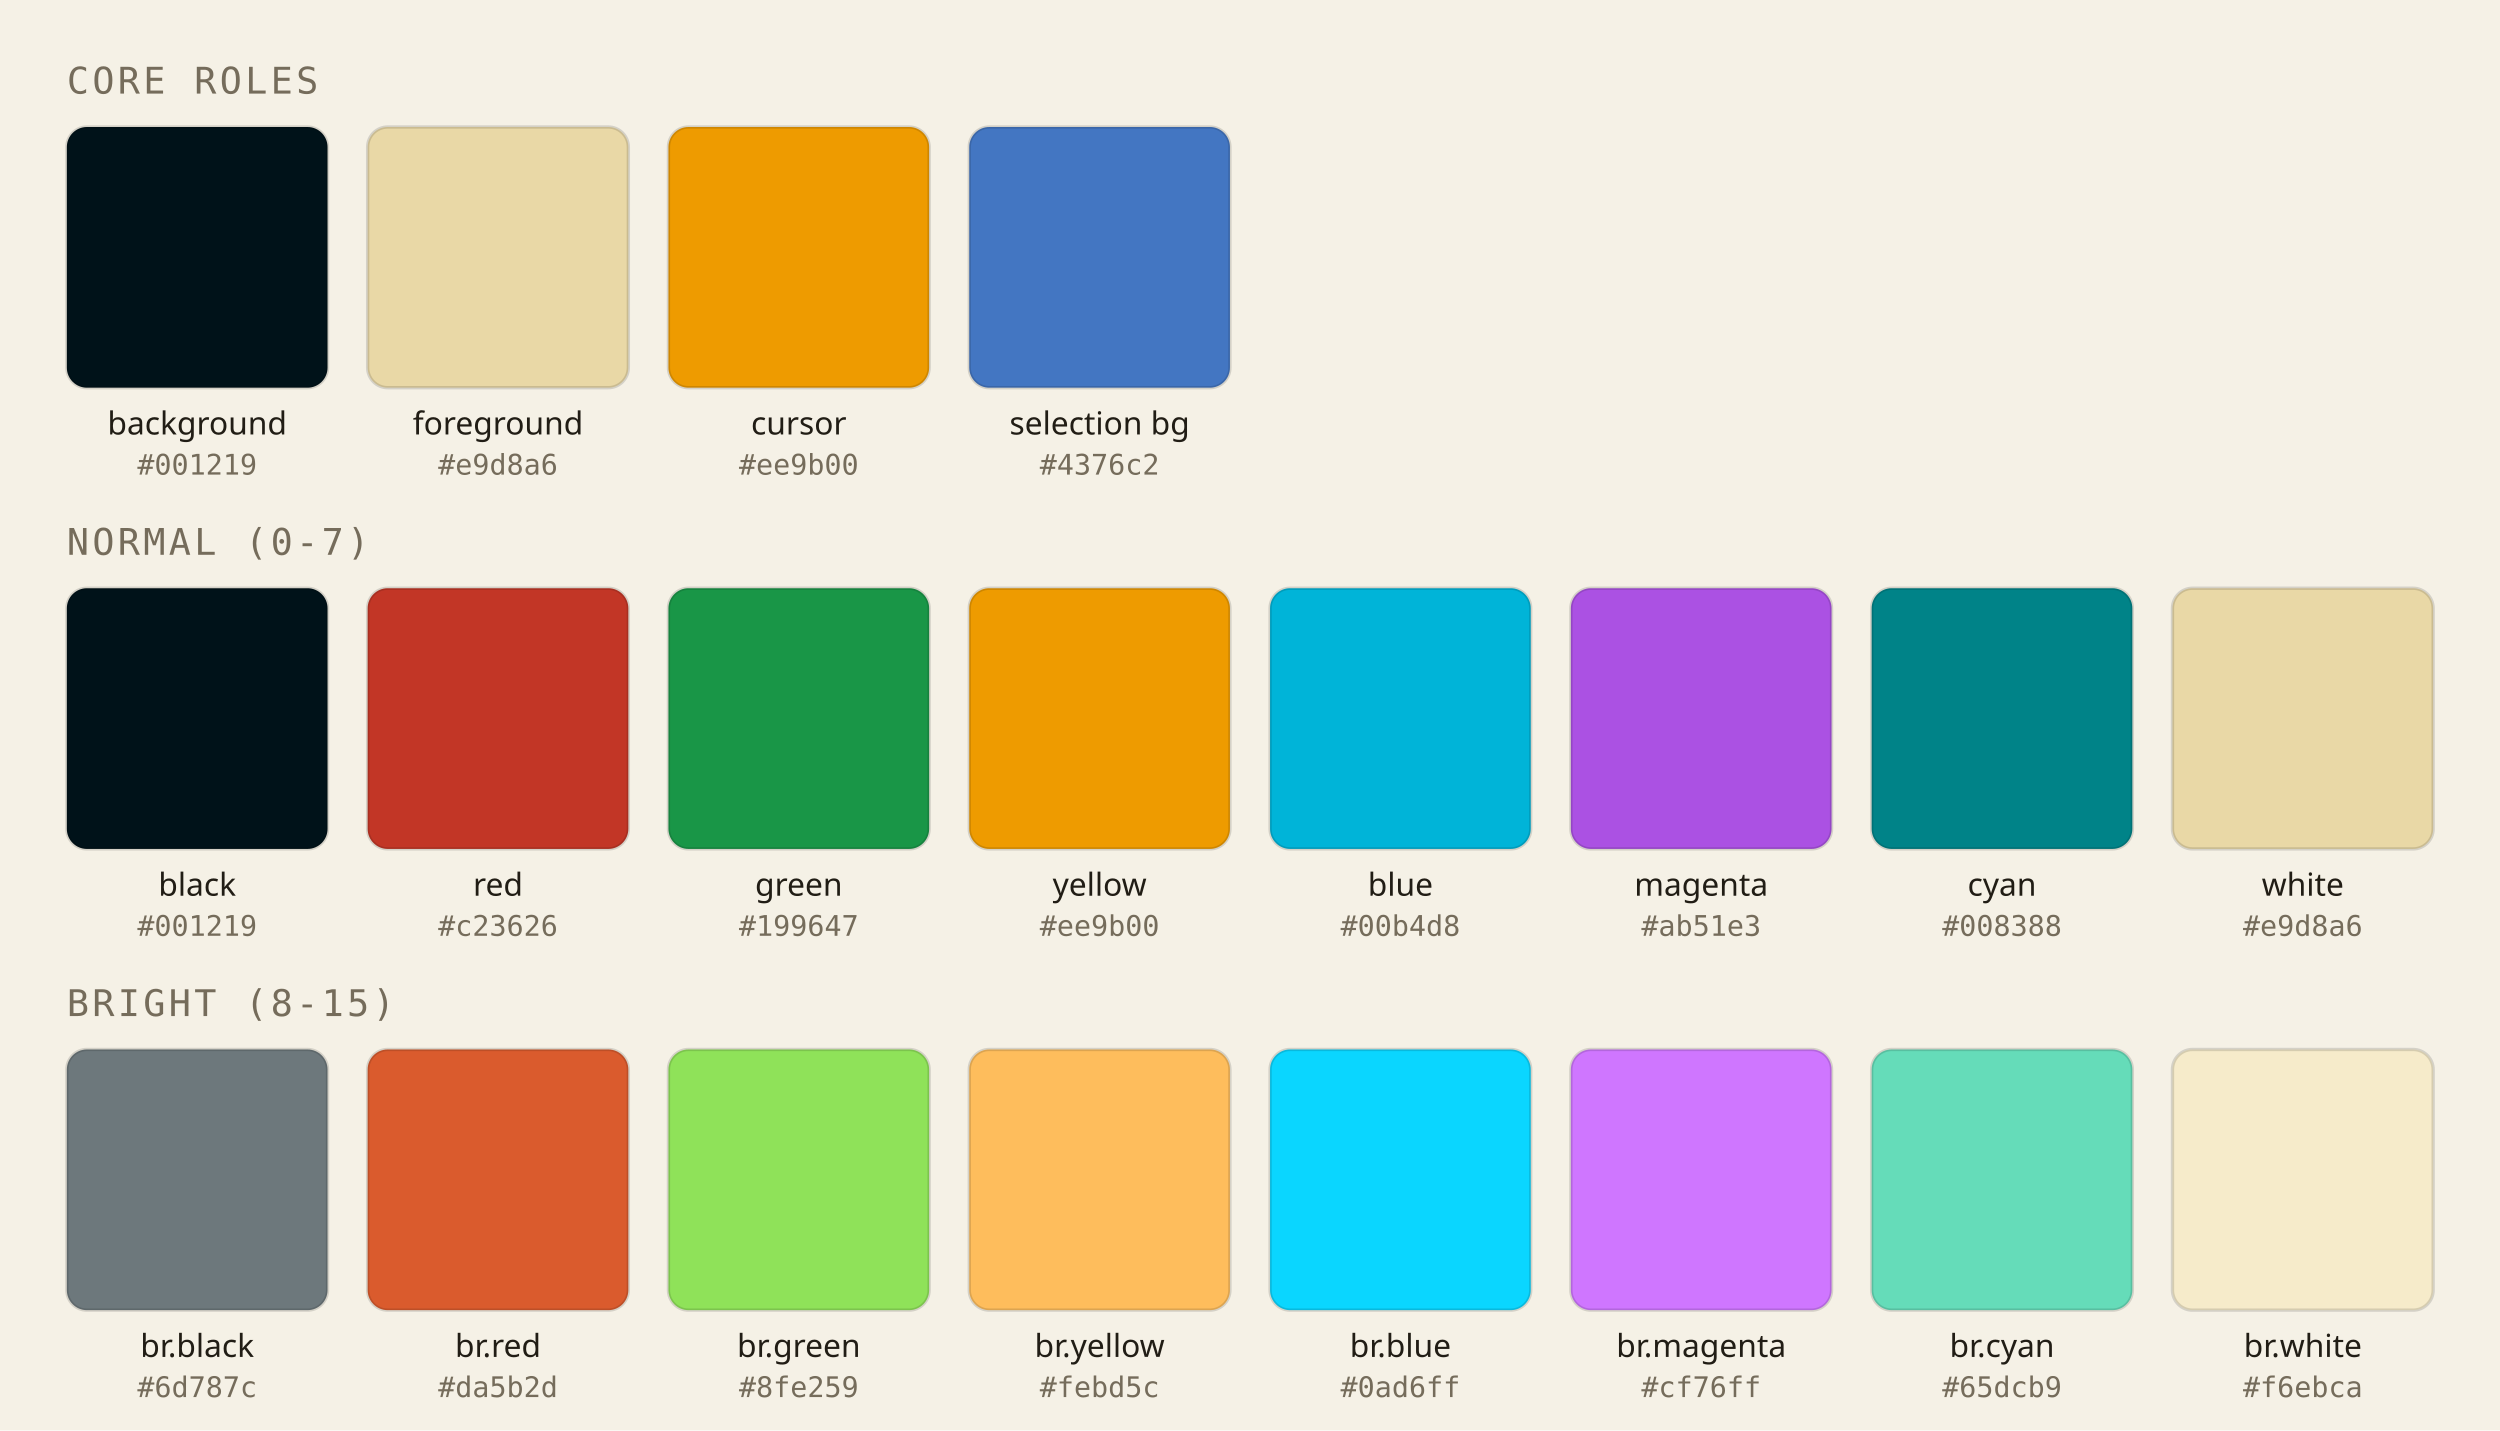
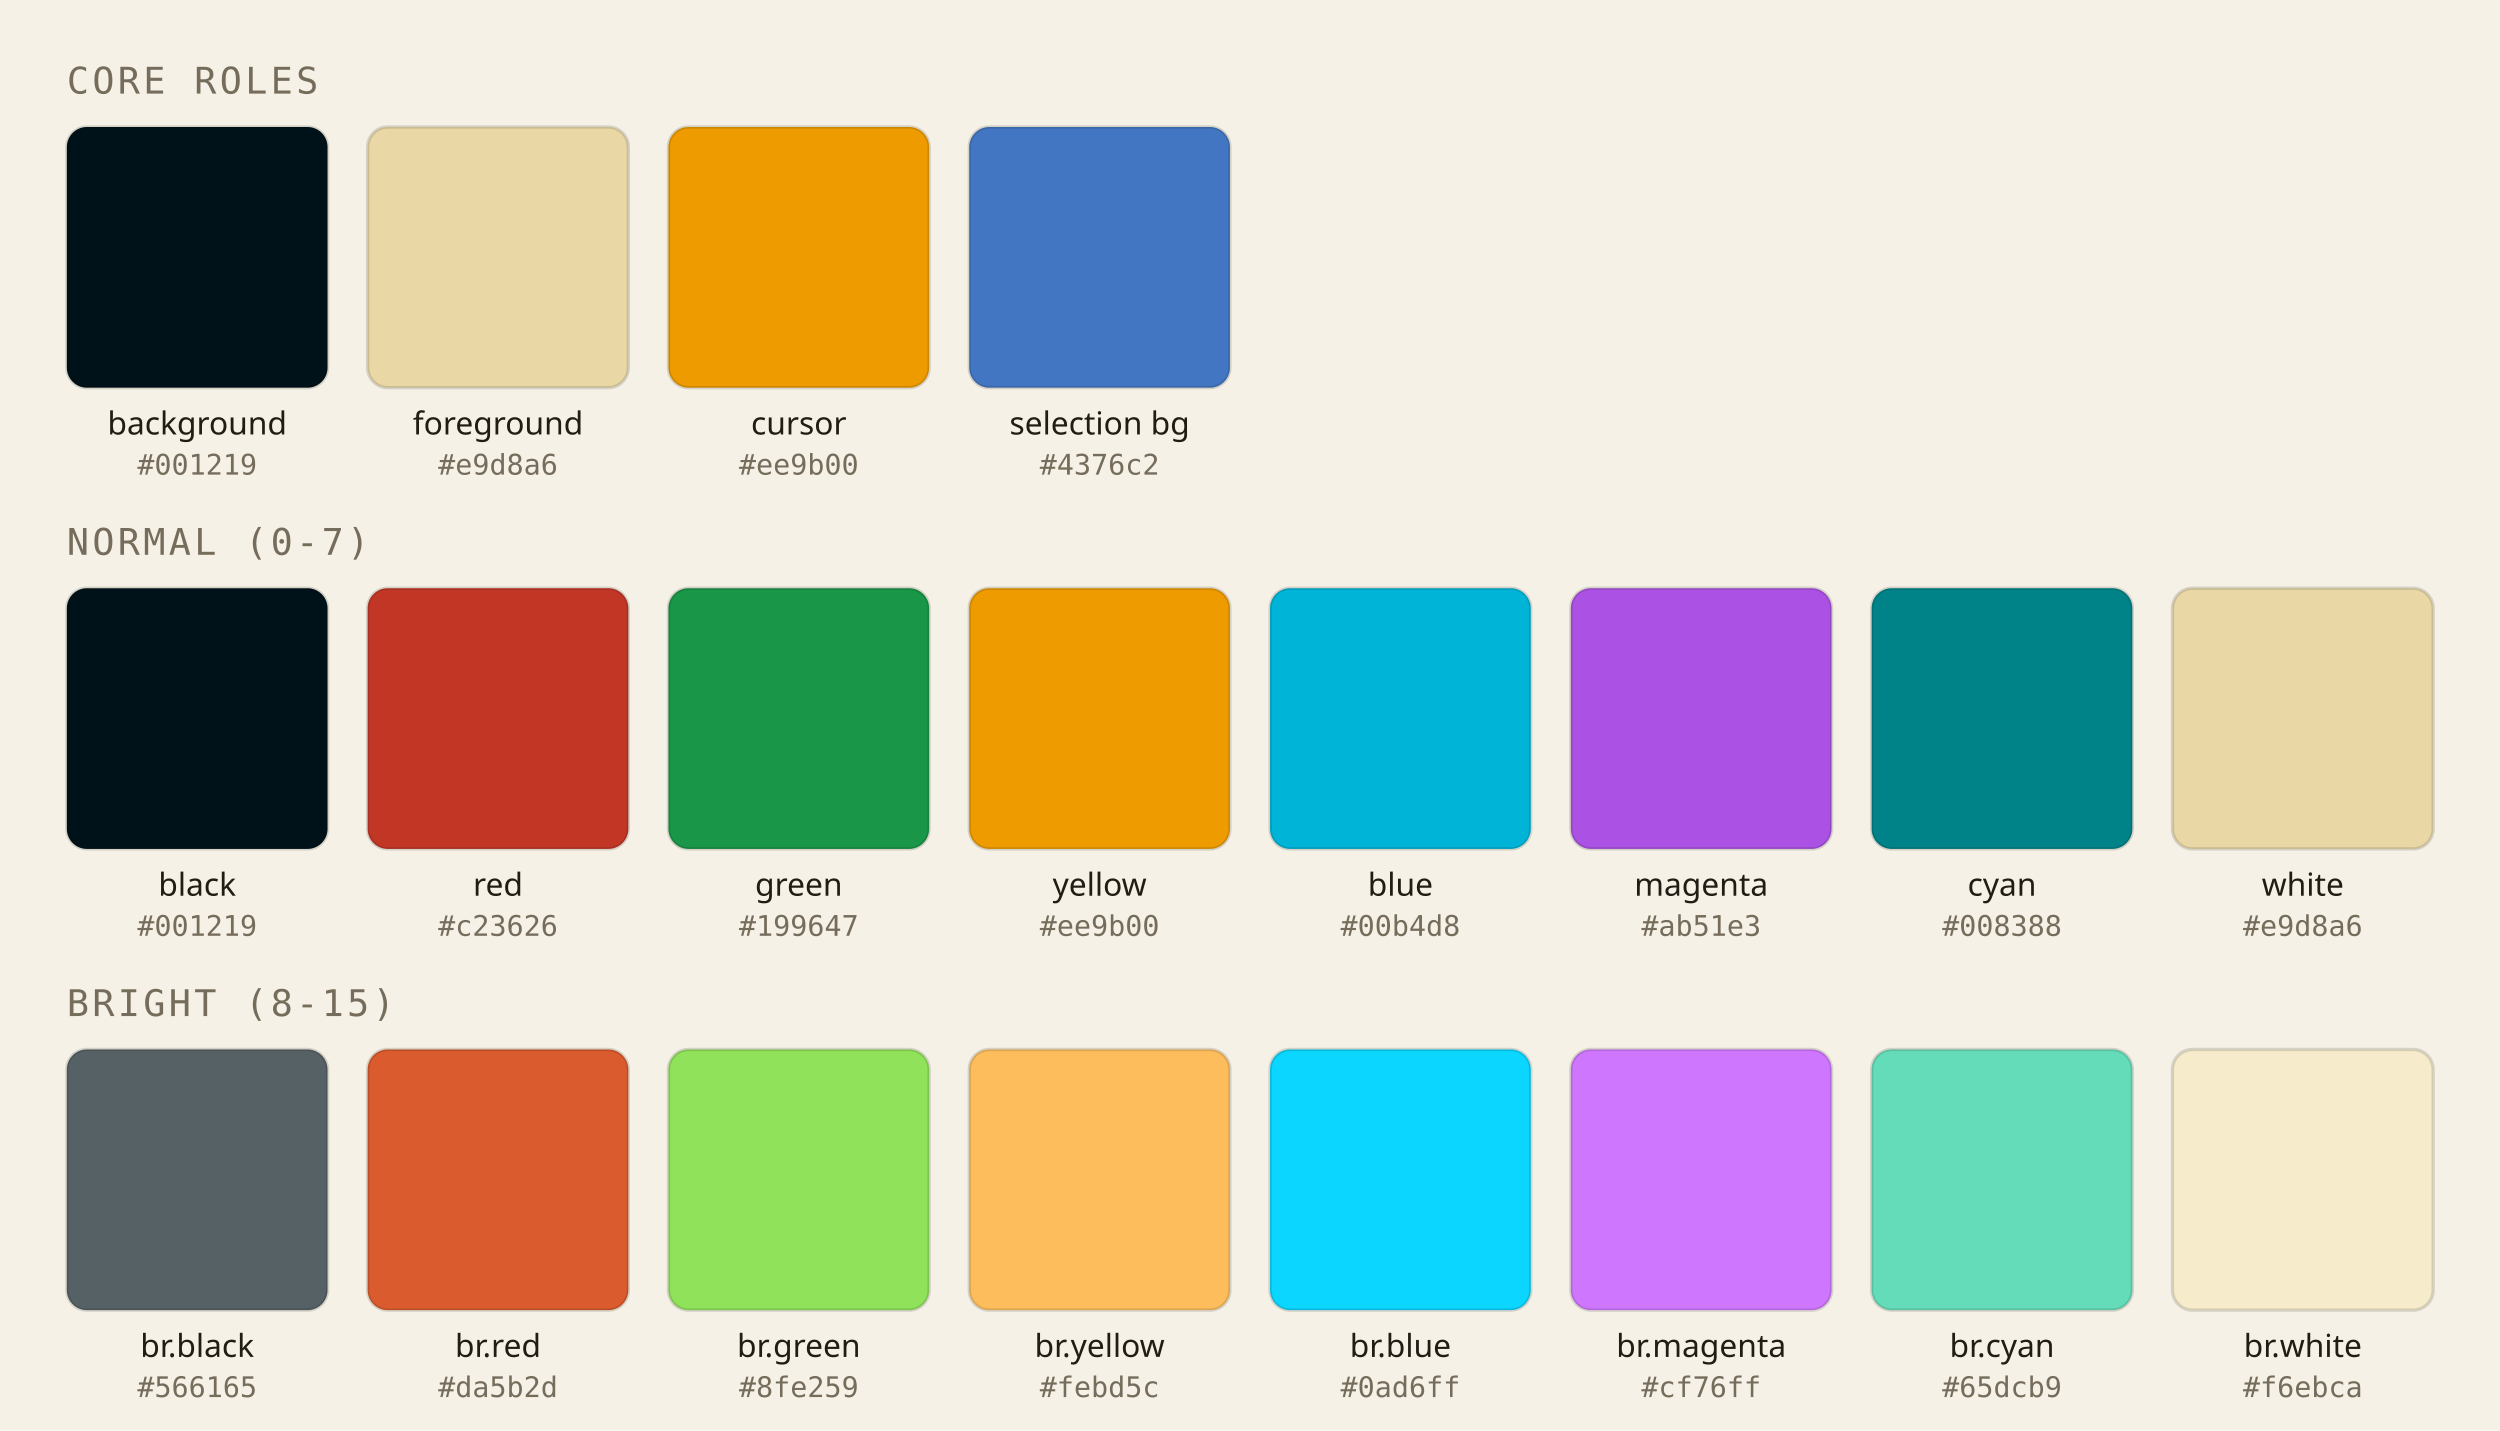
<svg xmlns="http://www.w3.org/2000/svg" width="748" height="428" viewBox="0 0 748 428">
  <rect width="748" height="428" fill="#f5f1e6" />
  <text x="20" y="28" font-family="IBM Plex Mono, monospace" font-size="11" fill="#756c5b" letter-spacing="1">CORE ROLES</text>
  <rect x="20" y="38" width="78" height="78" rx="6" fill="#001219" stroke="#00000022" />
  <text x="59.0" y="130" font-family="IBM Plex Sans, sans-serif" font-size="9.5" fill="#211d15" text-anchor="middle">background</text>
  <text x="59.0" y="142" font-family="IBM Plex Mono, monospace" font-size="8.5" fill="#756c5b" text-anchor="middle">#001219</text>
  <rect x="110" y="38" width="78" height="78" rx="6" fill="#e9d8a6" stroke="#00000022" />
  <text x="149.0" y="130" font-family="IBM Plex Sans, sans-serif" font-size="9.5" fill="#211d15" text-anchor="middle">foreground</text>
  <text x="149.0" y="142" font-family="IBM Plex Mono, monospace" font-size="8.5" fill="#756c5b" text-anchor="middle">#e9d8a6</text>
  <rect x="200" y="38" width="78" height="78" rx="6" fill="#ee9b00" stroke="#00000022" />
  <text x="239.0" y="130" font-family="IBM Plex Sans, sans-serif" font-size="9.5" fill="#211d15" text-anchor="middle">cursor</text>
  <text x="239.0" y="142" font-family="IBM Plex Mono, monospace" font-size="8.5" fill="#756c5b" text-anchor="middle">#ee9b00</text>
  <rect x="290" y="38" width="78" height="78" rx="6" fill="#4376c2" stroke="#00000022" />
  <text x="329.0" y="130" font-family="IBM Plex Sans, sans-serif" font-size="9.5" fill="#211d15" text-anchor="middle">selection bg</text>
  <text x="329.0" y="142" font-family="IBM Plex Mono, monospace" font-size="8.5" fill="#756c5b" text-anchor="middle">#4376c2</text>
  <text x="20" y="166" font-family="IBM Plex Mono, monospace" font-size="11" fill="#756c5b" letter-spacing="1">NORMAL (0-7)</text>
  <rect x="20" y="176" width="78" height="78" rx="6" fill="#001219" stroke="#00000022" />
  <text x="59.0" y="268" font-family="IBM Plex Sans, sans-serif" font-size="9.5" fill="#211d15" text-anchor="middle">black</text>
  <text x="59.0" y="280" font-family="IBM Plex Mono, monospace" font-size="8.5" fill="#756c5b" text-anchor="middle">#001219</text>
  <rect x="110" y="176" width="78" height="78" rx="6" fill="#c23626" stroke="#00000022" />
  <text x="149.0" y="268" font-family="IBM Plex Sans, sans-serif" font-size="9.5" fill="#211d15" text-anchor="middle">red</text>
  <text x="149.0" y="280" font-family="IBM Plex Mono, monospace" font-size="8.5" fill="#756c5b" text-anchor="middle">#c23626</text>
  <rect x="200" y="176" width="78" height="78" rx="6" fill="#199647" stroke="#00000022" />
  <text x="239.0" y="268" font-family="IBM Plex Sans, sans-serif" font-size="9.5" fill="#211d15" text-anchor="middle">green</text>
  <text x="239.0" y="280" font-family="IBM Plex Mono, monospace" font-size="8.5" fill="#756c5b" text-anchor="middle">#199647</text>
  <rect x="290" y="176" width="78" height="78" rx="6" fill="#ee9b00" stroke="#00000022" />
  <text x="329.0" y="268" font-family="IBM Plex Sans, sans-serif" font-size="9.5" fill="#211d15" text-anchor="middle">yellow</text>
  <text x="329.0" y="280" font-family="IBM Plex Mono, monospace" font-size="8.5" fill="#756c5b" text-anchor="middle">#ee9b00</text>
  <rect x="380" y="176" width="78" height="78" rx="6" fill="#00b4d8" stroke="#00000022" />
  <text x="419.0" y="268" font-family="IBM Plex Sans, sans-serif" font-size="9.5" fill="#211d15" text-anchor="middle">blue</text>
  <text x="419.0" y="280" font-family="IBM Plex Mono, monospace" font-size="8.5" fill="#756c5b" text-anchor="middle">#00b4d8</text>
  <rect x="470" y="176" width="78" height="78" rx="6" fill="#ab51e3" stroke="#00000022" />
  <text x="509.0" y="268" font-family="IBM Plex Sans, sans-serif" font-size="9.5" fill="#211d15" text-anchor="middle">magenta</text>
  <text x="509.0" y="280" font-family="IBM Plex Mono, monospace" font-size="8.5" fill="#756c5b" text-anchor="middle">#ab51e3</text>
  <rect x="560" y="176" width="78" height="78" rx="6" fill="#008388" stroke="#00000022" />
  <text x="599.0" y="268" font-family="IBM Plex Sans, sans-serif" font-size="9.5" fill="#211d15" text-anchor="middle">cyan</text>
  <text x="599.0" y="280" font-family="IBM Plex Mono, monospace" font-size="8.5" fill="#756c5b" text-anchor="middle">#008388</text>
  <rect x="650" y="176" width="78" height="78" rx="6" fill="#e9d8a6" stroke="#00000022" />
  <text x="689.0" y="268" font-family="IBM Plex Sans, sans-serif" font-size="9.5" fill="#211d15" text-anchor="middle">white</text>
  <text x="689.0" y="280" font-family="IBM Plex Mono, monospace" font-size="8.5" fill="#756c5b" text-anchor="middle">#e9d8a6</text>
  <text x="20" y="304" font-family="IBM Plex Mono, monospace" font-size="11" fill="#756c5b" letter-spacing="1">BRIGHT (8-15)</text>
-   <rect x="20" y="314" width="78" height="78" rx="6" fill="#6d787c" stroke="#00000022" />
+   <rect x="20" y="314" width="78" height="78" rx="6" fill="#566165" stroke="#00000022" />
  <text x="59.0" y="406" font-family="IBM Plex Sans, sans-serif" font-size="9.5" fill="#211d15" text-anchor="middle">br.black</text>
-   <text x="59.0" y="418" font-family="IBM Plex Mono, monospace" font-size="8.5" fill="#756c5b" text-anchor="middle">#6d787c</text>
+   <text x="59.0" y="418" font-family="IBM Plex Mono, monospace" font-size="8.5" fill="#756c5b" text-anchor="middle">#566165</text>
  <rect x="110" y="314" width="78" height="78" rx="6" fill="#da5b2d" stroke="#00000022" />
  <text x="149.0" y="406" font-family="IBM Plex Sans, sans-serif" font-size="9.5" fill="#211d15" text-anchor="middle">br.red</text>
  <text x="149.0" y="418" font-family="IBM Plex Mono, monospace" font-size="8.5" fill="#756c5b" text-anchor="middle">#da5b2d</text>
  <rect x="200" y="314" width="78" height="78" rx="6" fill="#8fe259" stroke="#00000022" />
  <text x="239.0" y="406" font-family="IBM Plex Sans, sans-serif" font-size="9.5" fill="#211d15" text-anchor="middle">br.green</text>
  <text x="239.0" y="418" font-family="IBM Plex Mono, monospace" font-size="8.5" fill="#756c5b" text-anchor="middle">#8fe259</text>
  <rect x="290" y="314" width="78" height="78" rx="6" fill="#febd5c" stroke="#00000022" />
  <text x="329.0" y="406" font-family="IBM Plex Sans, sans-serif" font-size="9.5" fill="#211d15" text-anchor="middle">br.yellow</text>
  <text x="329.0" y="418" font-family="IBM Plex Mono, monospace" font-size="8.5" fill="#756c5b" text-anchor="middle">#febd5c</text>
  <rect x="380" y="314" width="78" height="78" rx="6" fill="#0ad6ff" stroke="#00000022" />
  <text x="419.0" y="406" font-family="IBM Plex Sans, sans-serif" font-size="9.5" fill="#211d15" text-anchor="middle">br.blue</text>
  <text x="419.0" y="418" font-family="IBM Plex Mono, monospace" font-size="8.5" fill="#756c5b" text-anchor="middle">#0ad6ff</text>
  <rect x="470" y="314" width="78" height="78" rx="6" fill="#cf76ff" stroke="#00000022" />
  <text x="509.0" y="406" font-family="IBM Plex Sans, sans-serif" font-size="9.5" fill="#211d15" text-anchor="middle">br.magenta</text>
  <text x="509.0" y="418" font-family="IBM Plex Mono, monospace" font-size="8.5" fill="#756c5b" text-anchor="middle">#cf76ff</text>
  <rect x="560" y="314" width="78" height="78" rx="6" fill="#65dcb9" stroke="#00000022" />
  <text x="599.0" y="406" font-family="IBM Plex Sans, sans-serif" font-size="9.5" fill="#211d15" text-anchor="middle">br.cyan</text>
  <text x="599.0" y="418" font-family="IBM Plex Mono, monospace" font-size="8.5" fill="#756c5b" text-anchor="middle">#65dcb9</text>
  <rect x="650" y="314" width="78" height="78" rx="6" fill="#f6ebca" stroke="#00000022" />
  <text x="689.0" y="406" font-family="IBM Plex Sans, sans-serif" font-size="9.5" fill="#211d15" text-anchor="middle">br.white</text>
  <text x="689.0" y="418" font-family="IBM Plex Mono, monospace" font-size="8.5" fill="#756c5b" text-anchor="middle">#f6ebca</text>
</svg>
